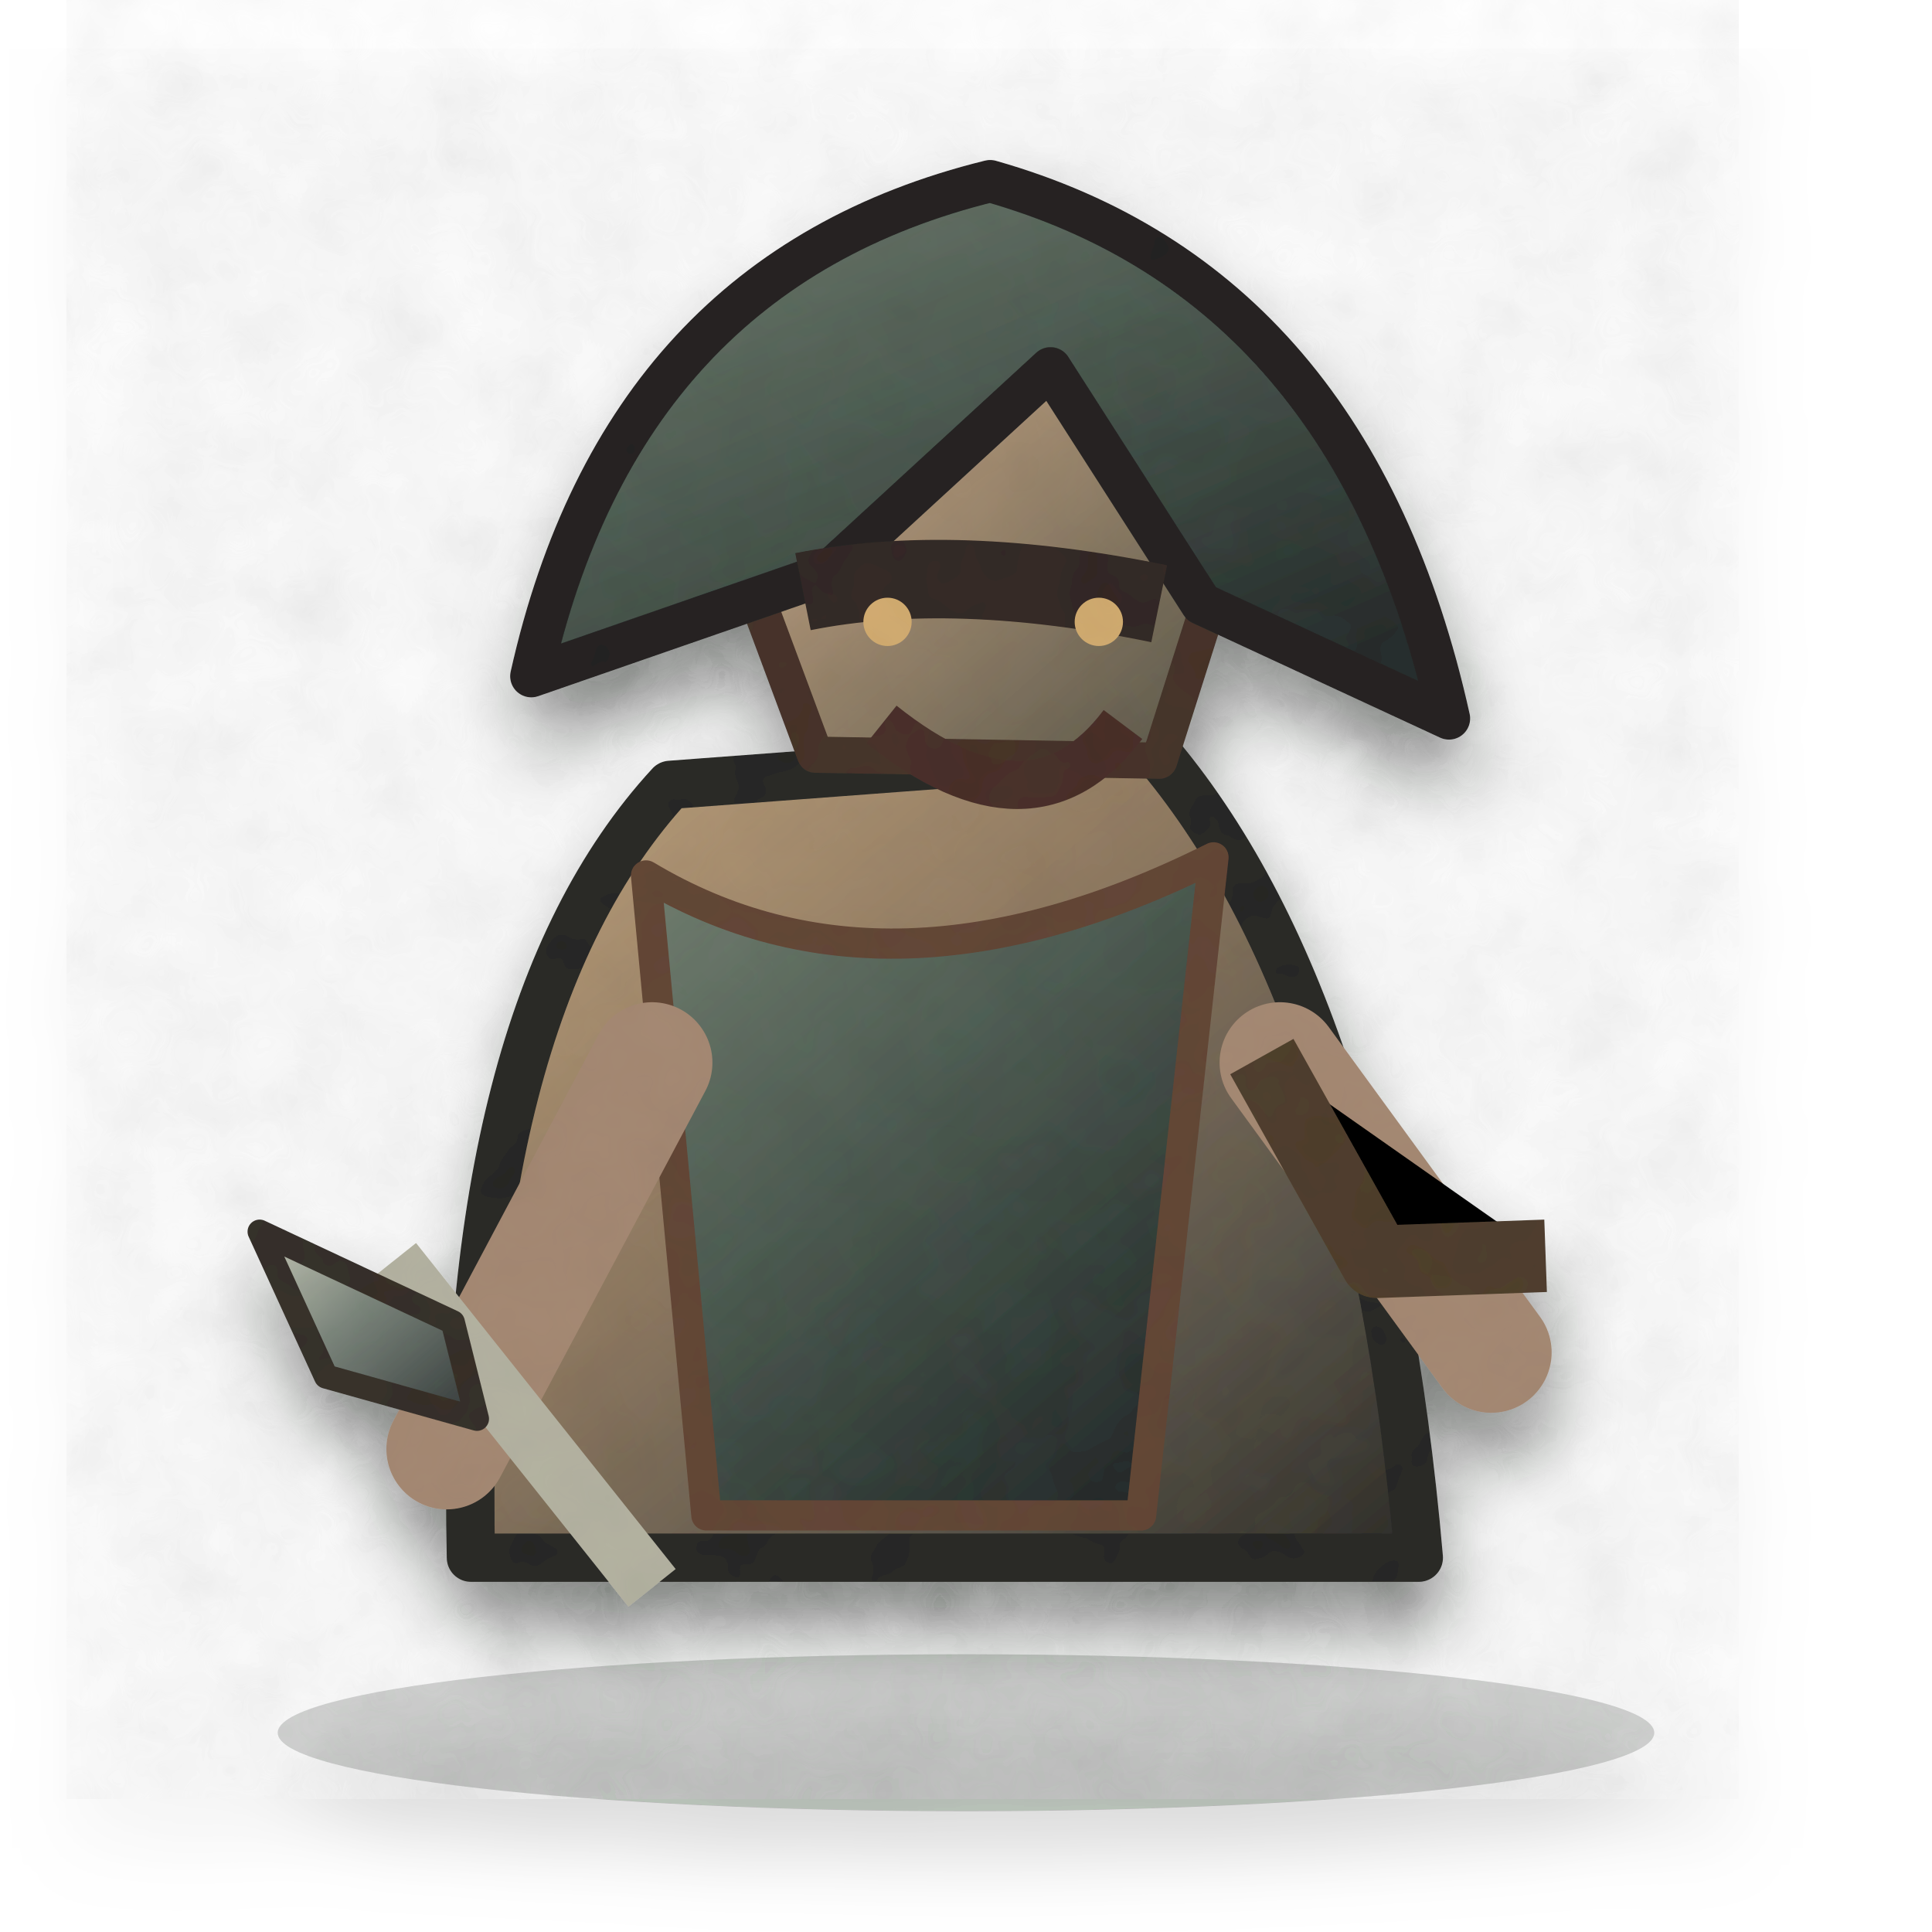
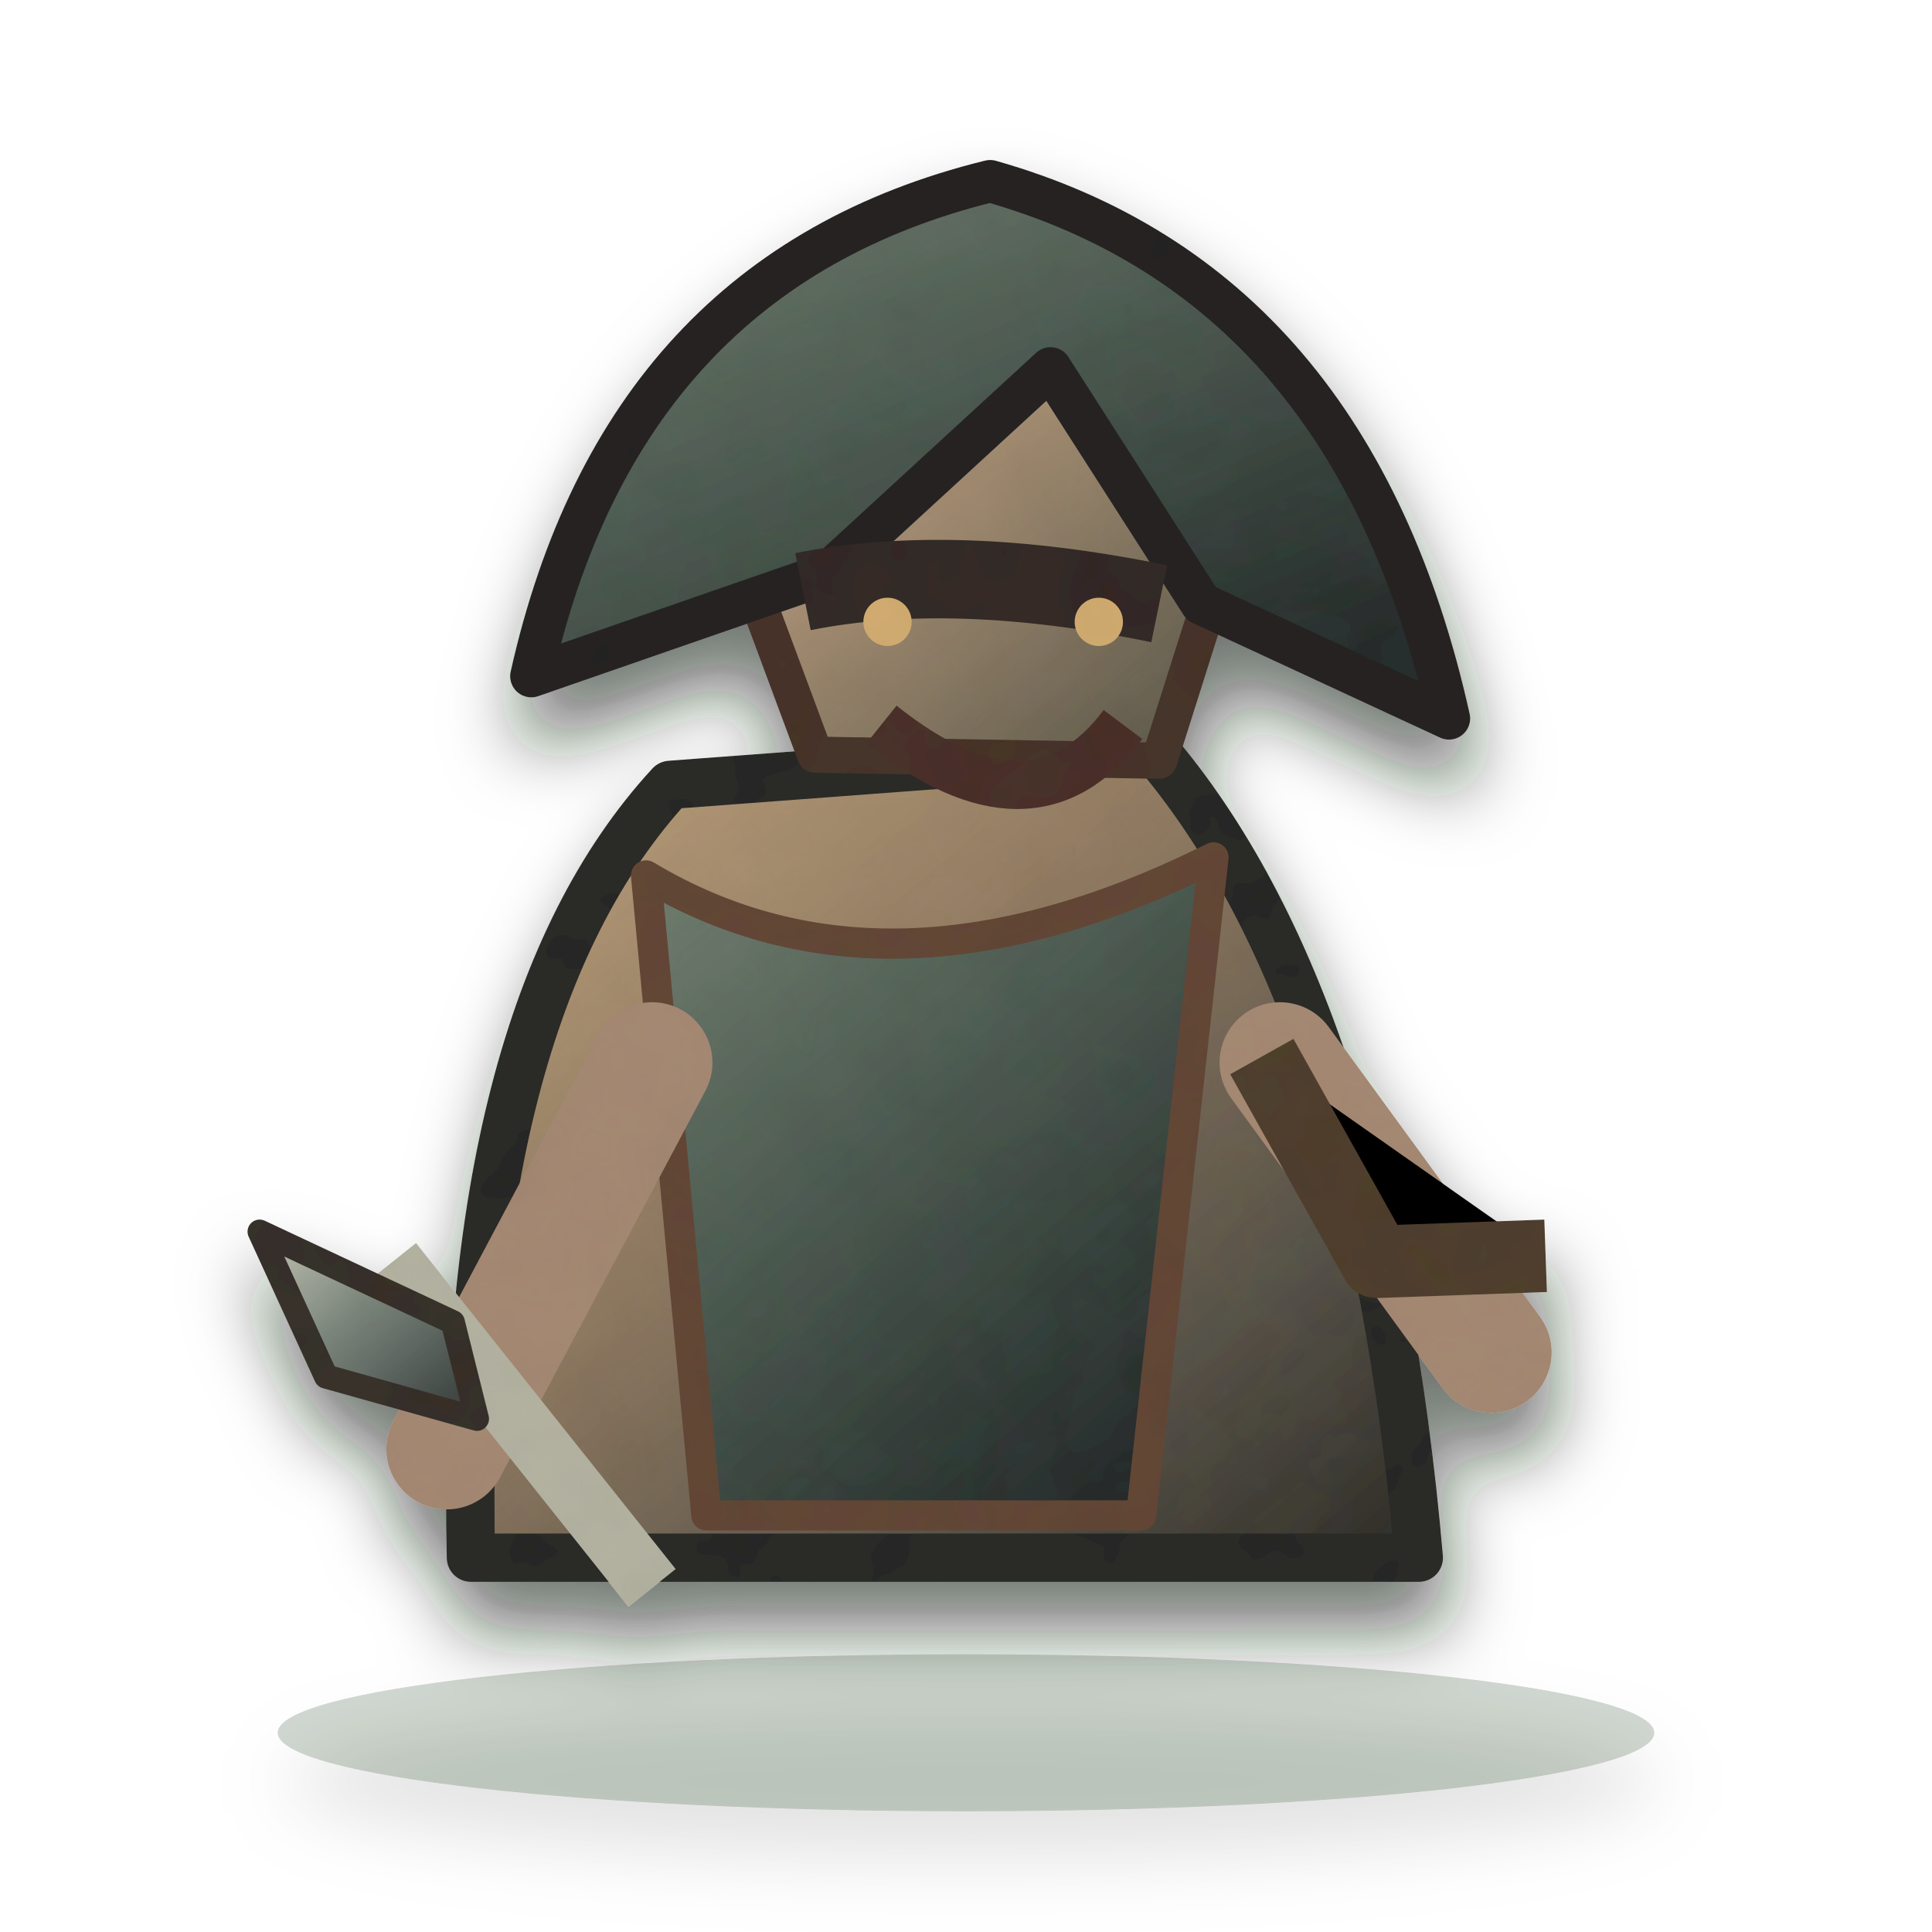
<svg xmlns="http://www.w3.org/2000/svg" viewBox="0 0 320 320" role="img" aria-label="brigand">
  <defs>
    <linearGradient id="hide" x1="0" y1="0" x2="1" y2="1">
      <stop stop-color="#c1a47e" />
      <stop offset=".43" stop-color="#8d7860" />
      <stop offset=".74" stop-color="#5a554a" />
      <stop offset="1" stop-color="#302f2a" />
    </linearGradient>
    <linearGradient id="cloth" x1="0" y1="0" x2=".75" y2="1">
      <stop stop-color="#738071" />
      <stop offset=".45" stop-color="#4f5d53" />
      <stop offset="1" stop-color="#272e2d" />
    </linearGradient>
    <linearGradient id="wood" x1="0" y1="0" x2="1" y2="1">
      <stop stop-color="#c09b65" />
      <stop offset=".5" stop-color="#785436" />
      <stop offset="1" stop-color="#382c25" />
    </linearGradient>
    <linearGradient id="iron" x1="0" y1="0" x2="1" y2="1">
      <stop stop-color="#c6c7b7" />
      <stop offset=".43" stop-color="#7d877d" />
      <stop offset="1" stop-color="#343a3a" />
    </linearGradient>
    <linearGradient id="bone" x1="0" y1="0" x2="1" y2="1">
      <stop stop-color="#e3cba3" />
      <stop offset=".42" stop-color="#a48d72" />
      <stop offset="1" stop-color="#555447" />
    </linearGradient>
    <linearGradient id="feather" x1="0" y1="0" x2="1" y2="1">
      <stop stop-color="#dec08c" />
      <stop offset=".45" stop-color="#ac875a" />
      <stop offset="1" stop-color="#574534" />
    </linearGradient>
    <filter id="texture" x="-15%" y="-15%" width="130%" height="130%">
      <feTurbulence type="fractalNoise" baseFrequency=".085" numOctaves="3" seed="11" result="n" />
      <feColorMatrix in="n" type="saturate" values="0" result="s" />
      <feComponentTransfer in="s" result="a">
        <feFuncA type="linear" slope=".13" />
      </feComponentTransfer>
-       <feBlend in="SourceGraphic" in2="a" mode="multiply" />
+       <feComposite in="a" in2="SourceAlpha" operator="in" result="clip" />
+       <feBlend in="SourceGraphic" in2="clip" mode="multiply" />
    </filter>
    <filter id="shadow" x="-30%" y="-30%" width="160%" height="160%">
      <feDropShadow dx="1" dy="8" stdDeviation="6" flood-color="#1a1b17" flood-opacity=".6" />
    </filter>
  </defs>
  <g filter="url(#shadow)">
    <ellipse cx="160" cy="287" rx="114" ry="13" fill="#141916" opacity=".18" />
    <g filter="url(#texture)">
      <g stroke-linejoin="round">
        <path d="M111 130Q76 168 78 258L235 258Q227 166 191 124Z" fill="url(#hide)" stroke="#292a28" stroke-width="8" />
        <path d="M107 145Q147 169 201 142L189 251L117 251Z" fill="url(#cloth)" stroke="#644637" stroke-width="5" />
        <path d="M119 82Q125 48 159 51Q199 48 205 85L192 126L135 125Z" fill="url(#bone)" stroke="#46352b" stroke-width="6" />
        <path d="M88 112Q103 45 164 30Q224 47 240 119L199 100L174 61L137 95Z" fill="url(#cloth)" stroke="#252424" stroke-width="7" />
        <path d="M133 98Q158 93 192 100" stroke="#352a25" stroke-width="13" />
        <circle cx="147" cy="103" r="4" fill="#d2ac71" />
        <circle cx="182" cy="103" r="4" fill="#d2ac71" />
        <path d="M146 120Q171 140 186 120" fill="none" stroke="#4a332c" stroke-width="8" />
        <path d="M108 176L74 240M212 176L247 224" fill="none" stroke="#a58973" stroke-width="20" stroke-linecap="round" />
        <path d="M65 209L108 263" stroke="#b4b2a1" stroke-width="10" />
        <path d="M43 204L75 219L79 235L54 228Z" fill="url(#iron)" stroke="#39332c" stroke-width="4" />
        <path d="M209 175L228 209L256 208" stroke="#50412f" stroke-width="12" />
      </g>
    </g>
  </g>
</svg>
